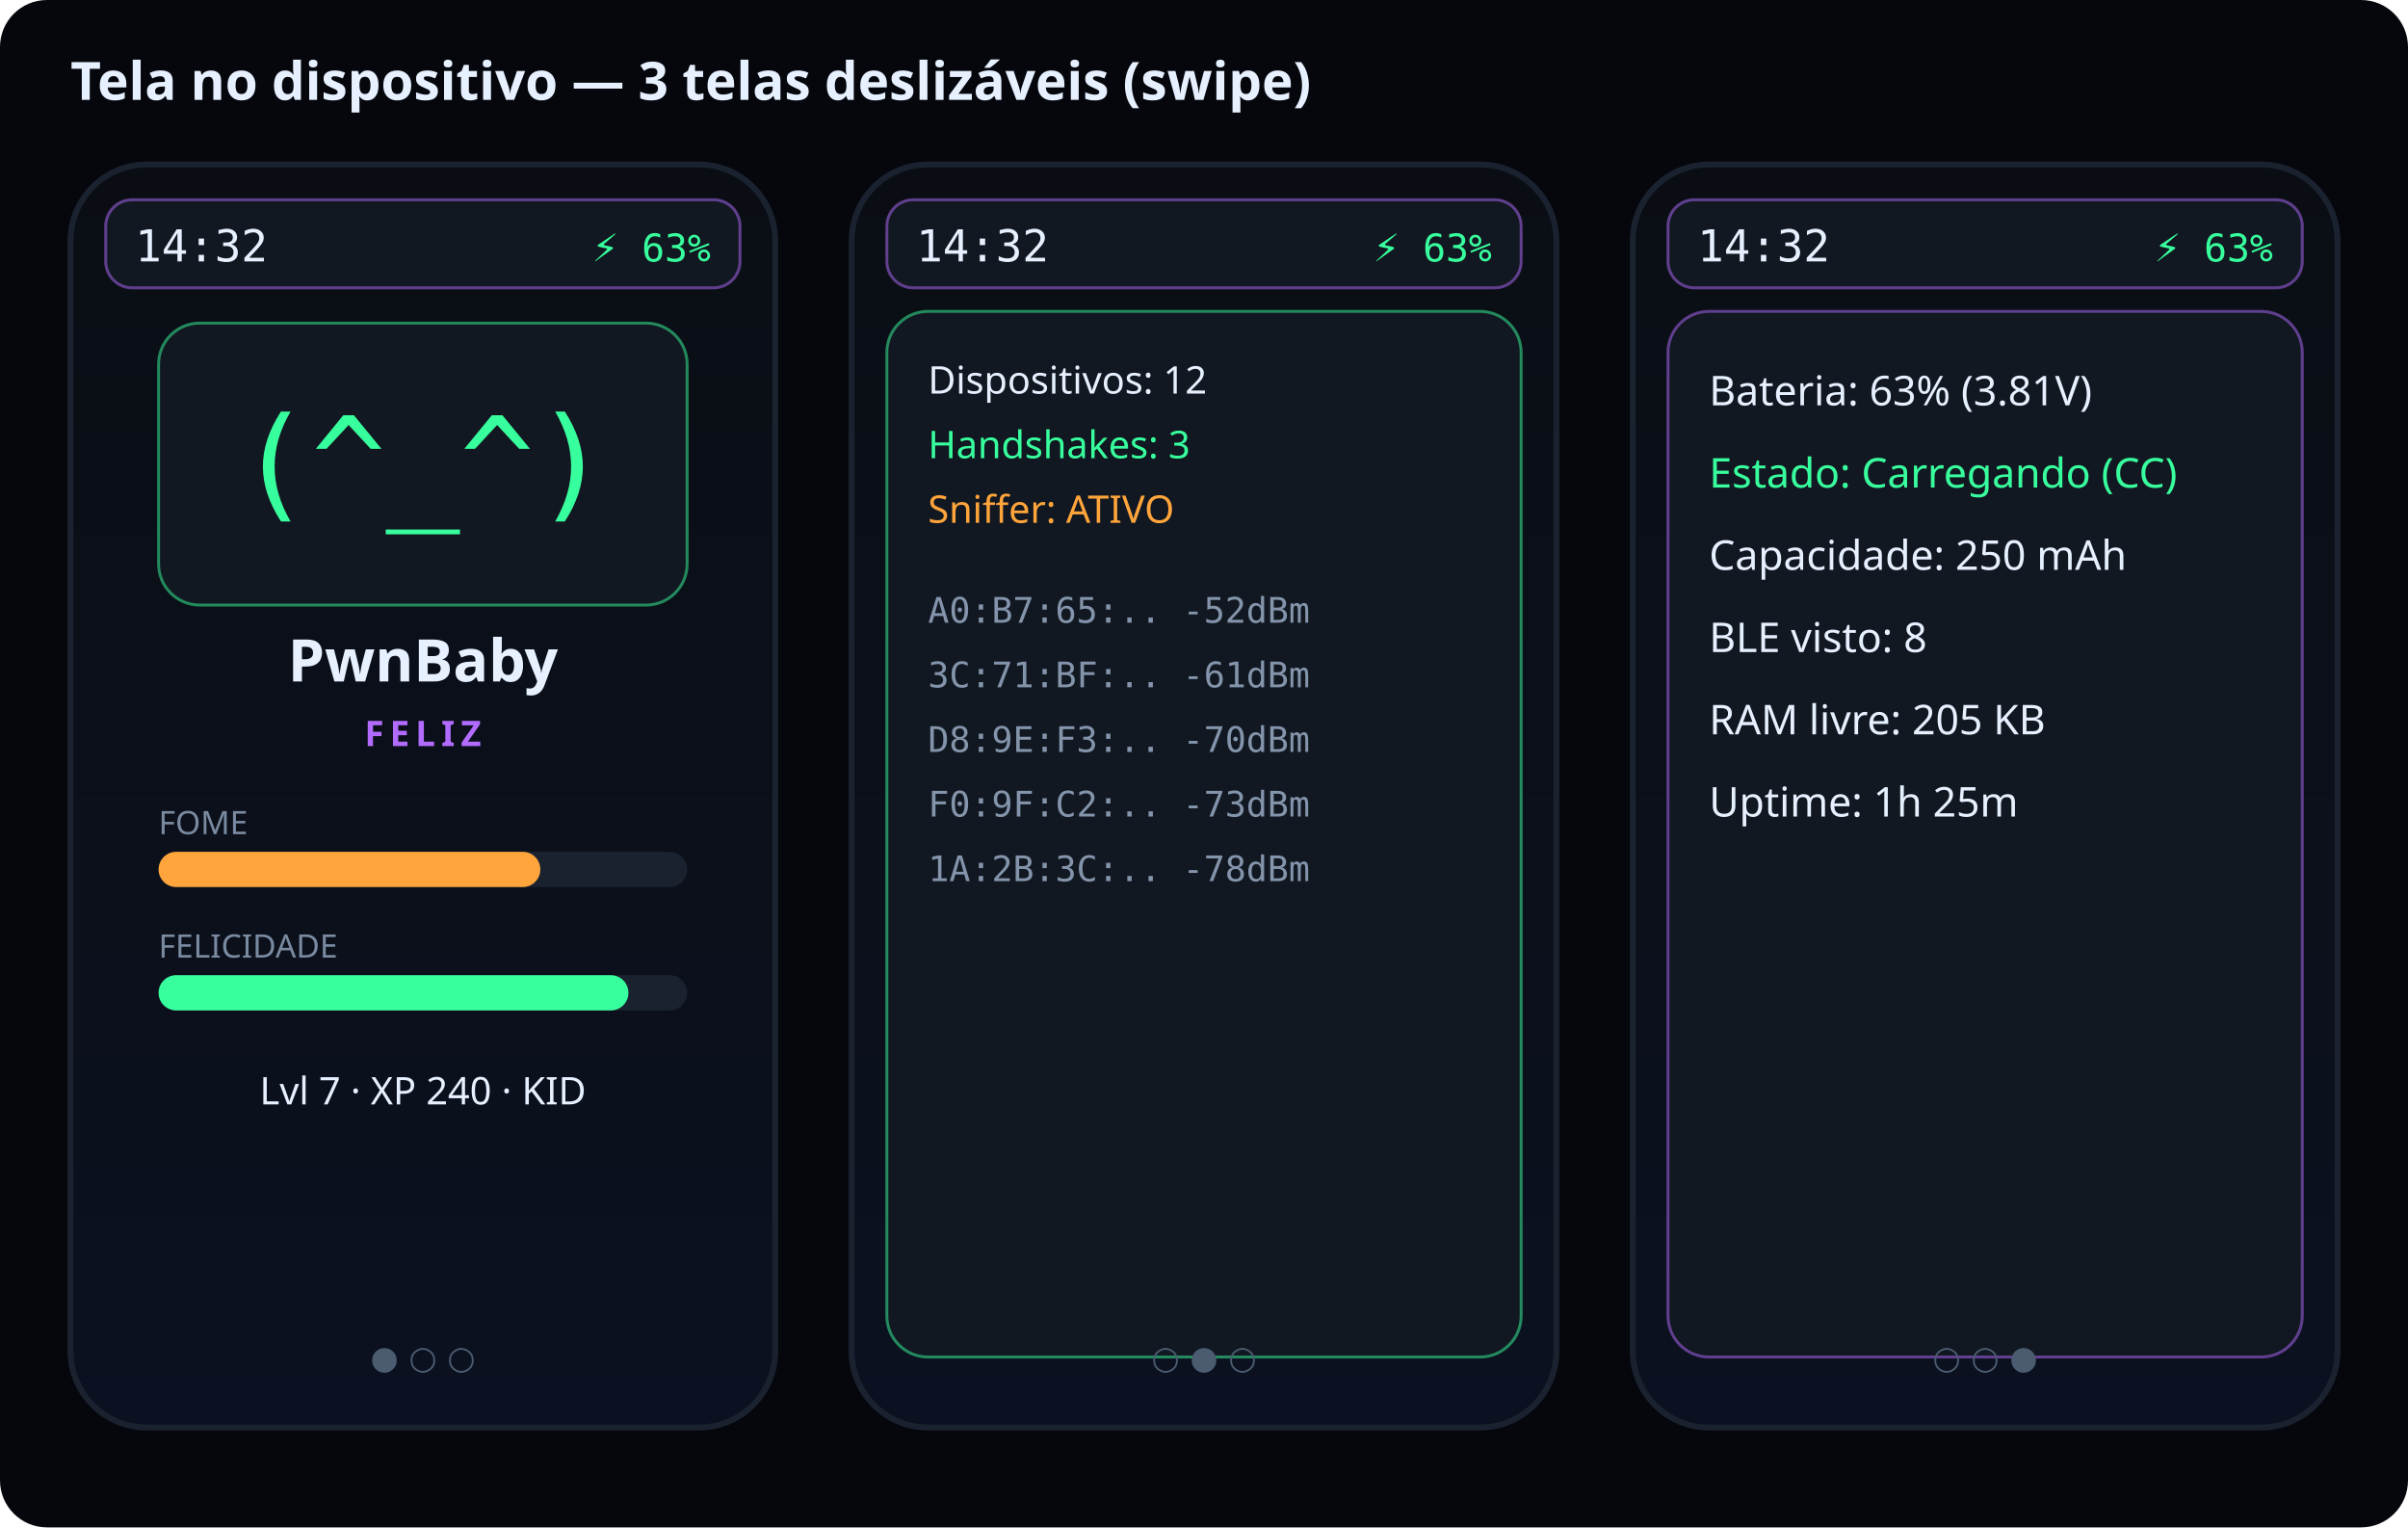
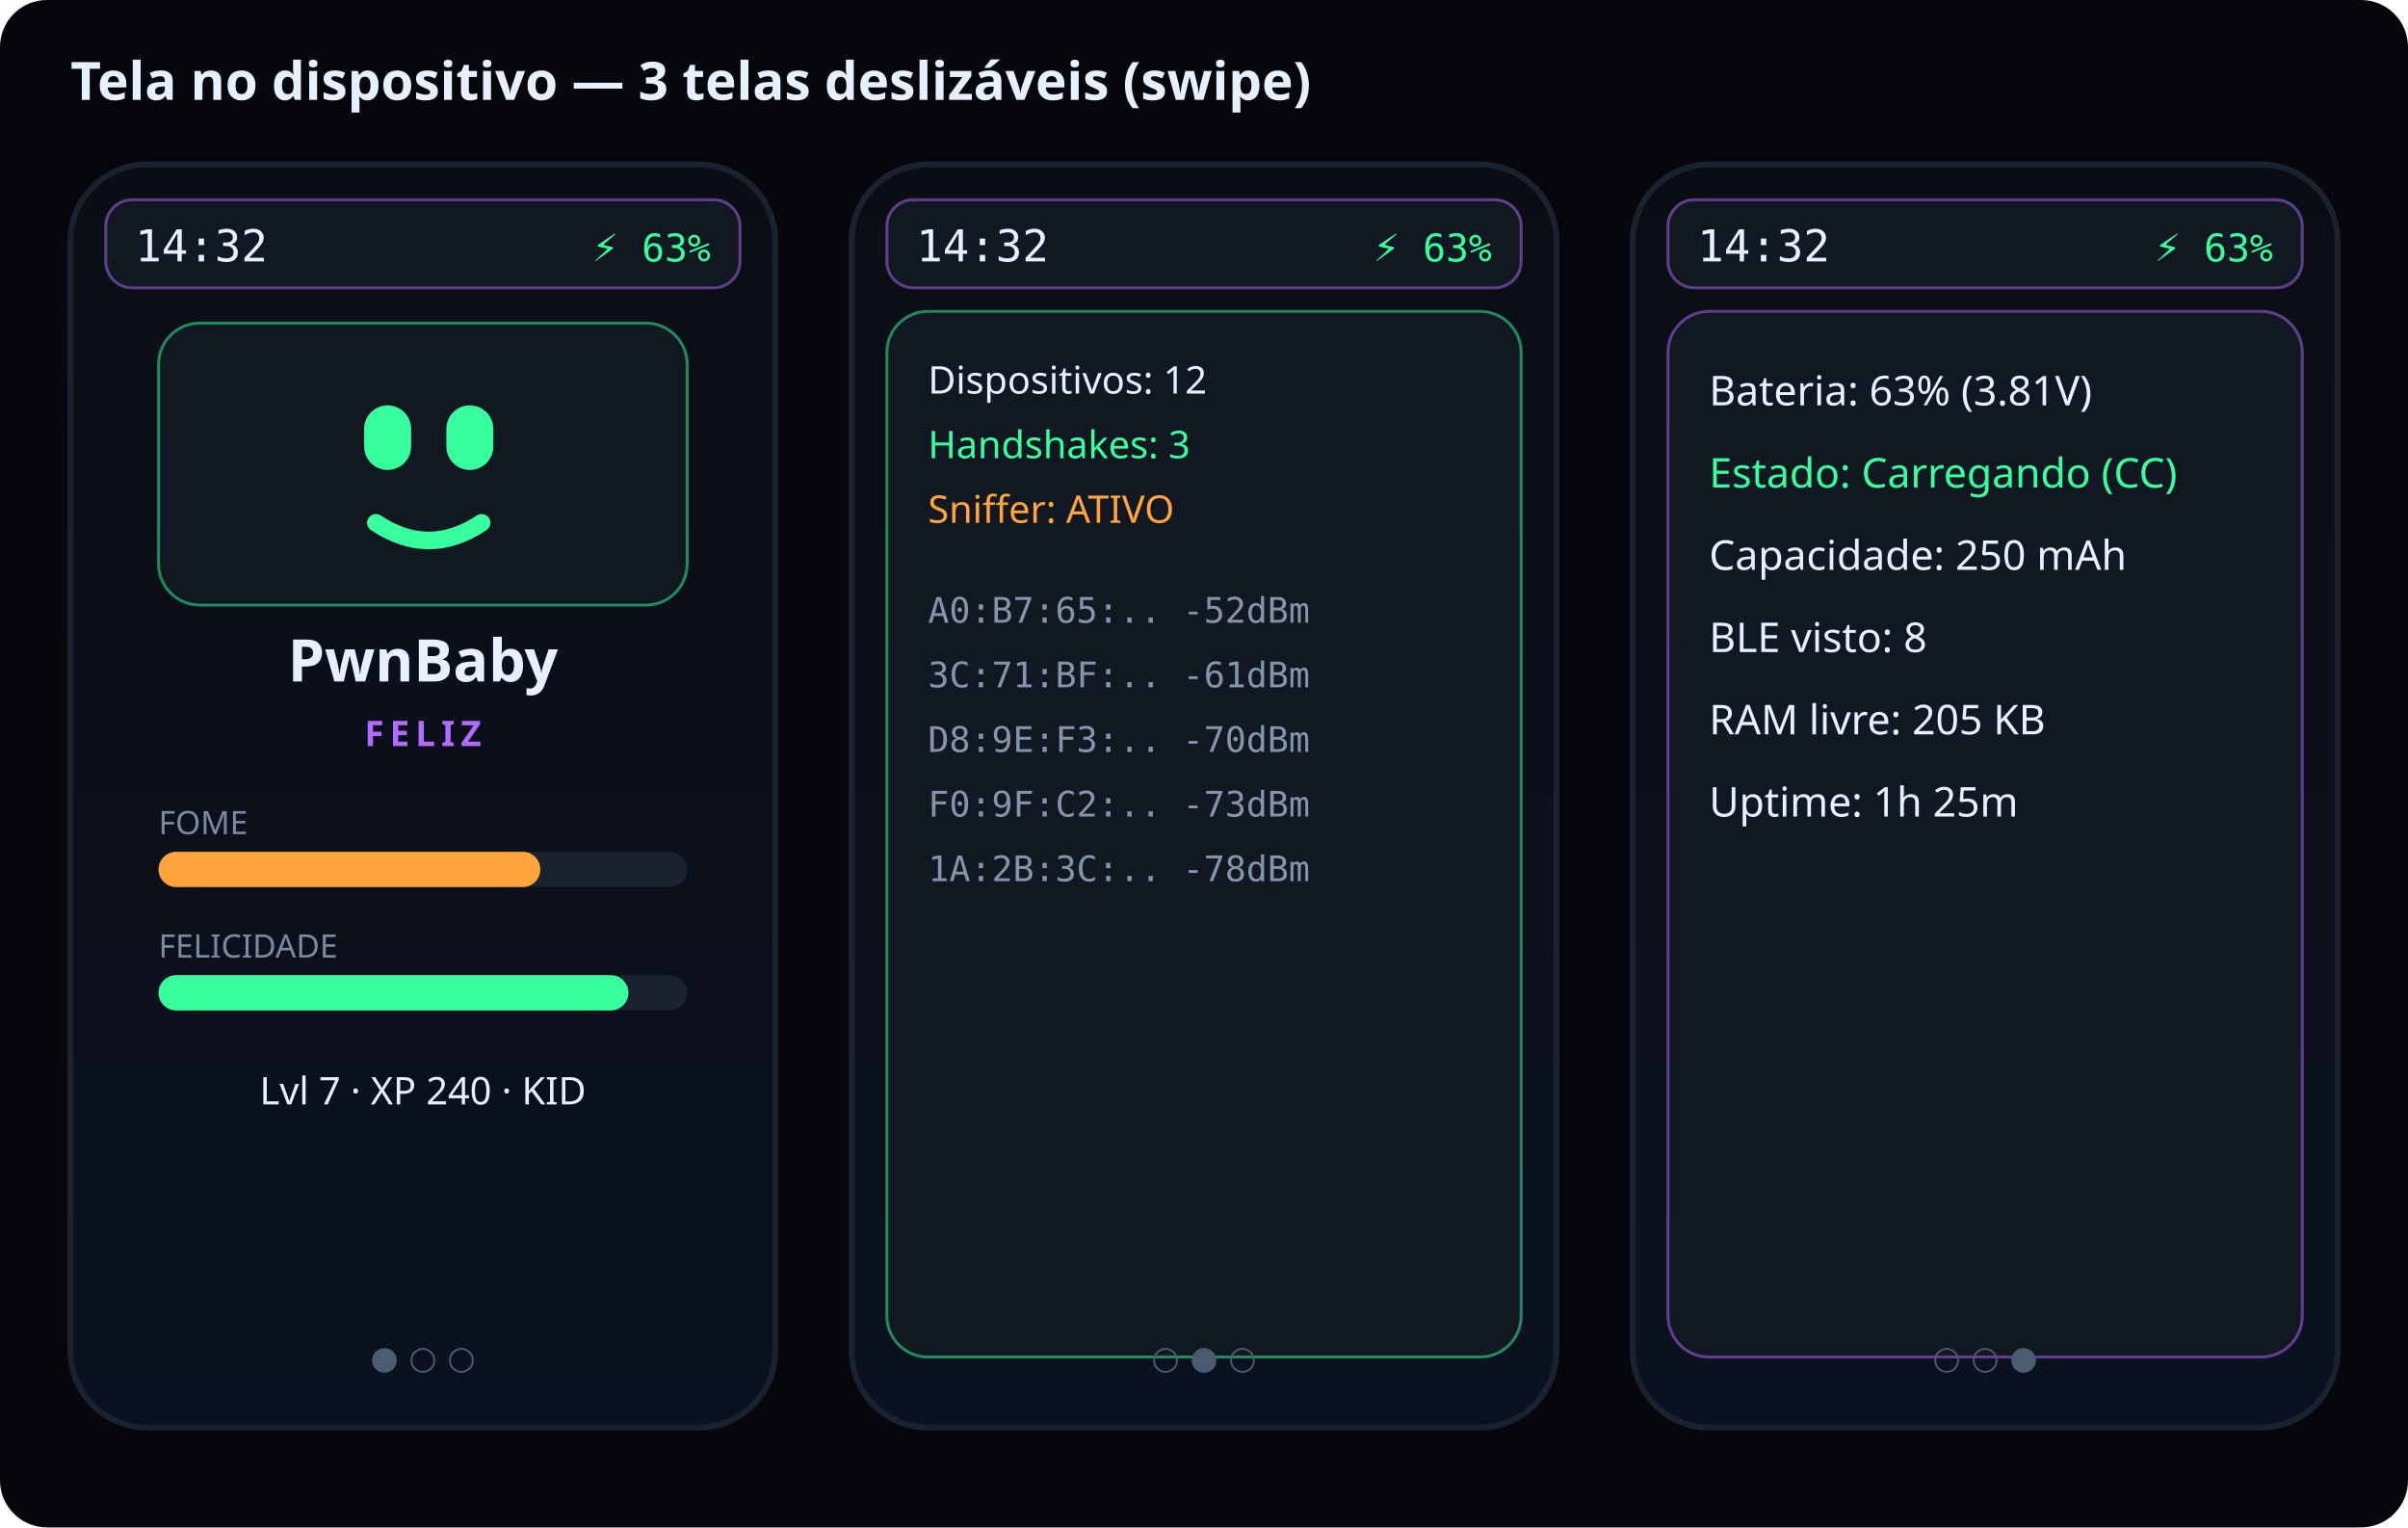
<svg xmlns="http://www.w3.org/2000/svg" width="820" height="520" viewBox="0 0 820 520" role="img" aria-label="Telas do dispositivo">
  <defs>
    <linearGradient id="scr" x1="0" y1="0" x2="0" y2="1">
      <stop offset="0" stop-color="#0a0e14" />
      <stop offset="1" stop-color="#0b1120" />
    </linearGradient>
    <linearGradient id="acc" x1="0" y1="0" x2="1" y2="0">
      <stop offset="0" stop-color="#38ff9e" />
      <stop offset="1" stop-color="#b26bff" />
    </linearGradient>
  </defs>
  <rect width="820" height="520" fill="#05070c" rx="16" />
  <text x="24" y="34" font-family="Segoe UI,sans-serif" font-size="18" font-weight="700" fill="#e6f0ff">Tela no dispositivo — 3 telas deslizáveis (swipe)</text>
  <g transform="translate(24,56)">
    <rect width="240" height="430" rx="26" fill="url(#scr)" stroke="#1a2230" stroke-width="2" />
    <rect x="12" y="12" width="216" height="30" rx="9" fill="#121821" stroke="#b26bff" stroke-opacity="0.5" />
    <text x="22" y="33" font-family="monospace" font-size="15" fill="#e6f0ff">14:32</text>
    <text x="218" y="33" font-family="monospace" font-size="13" fill="#38ff9e" text-anchor="end">⚡ 63%</text>
    <rect x="30" y="54" width="180" height="96" rx="14" fill="#121821" stroke="#38ff9e" stroke-opacity="0.5" />
-     <text x="120" y="116" font-family="monospace" font-size="42" fill="#38ff9e" text-anchor="middle">(^_^)</text>
+     <rect x="100" y="82" width="16" height="22" rx="8" fill="#38ff9e" />
+     <rect x="128" y="82" width="16" height="22" rx="8" fill="#38ff9e" />
+     <path d="M104 122 Q122 134 140 122" stroke="#38ff9e" stroke-width="6" fill="none" stroke-linecap="round" />
    <text x="120" y="176" font-family="Segoe UI,sans-serif" font-size="20" font-weight="800" fill="#e6f0ff" text-anchor="middle">PwnBaby</text>
    <text x="120" y="198" font-family="Segoe UI,sans-serif" font-size="12" font-weight="700" fill="#b26bff" text-anchor="middle" letter-spacing="2">FELIZ</text>
    <text x="30" y="228" font-family="Segoe UI,sans-serif" font-size="11" fill="#7a8aa0">FOME</text>
    <rect x="30" y="234" width="180" height="12" rx="6" fill="#1a2230" />
    <rect x="30" y="234" width="130" height="12" rx="6" fill="#ffa53b" />
    <text x="30" y="270" font-family="Segoe UI,sans-serif" font-size="11" fill="#7a8aa0">FELICIDADE</text>
    <rect x="30" y="276" width="180" height="12" rx="6" fill="#1a2230" />
    <rect x="30" y="276" width="160" height="12" rx="6" fill="#38ff9e" />
    <text x="120" y="320" font-family="Segoe UI,sans-serif" font-size="13" fill="#e6f0ff" text-anchor="middle">Lvl 7 · XP 240 · KID</text>
    <text x="120" y="410" font-family="Segoe UI,sans-serif" font-size="11" fill="#4b5b70" text-anchor="middle">● ○ ○</text>
  </g>
  <g transform="translate(290,56)">
    <rect width="240" height="430" rx="26" fill="url(#scr)" stroke="#1a2230" stroke-width="2" />
    <rect x="12" y="12" width="216" height="30" rx="9" fill="#121821" stroke="#b26bff" stroke-opacity="0.5" />
    <text x="22" y="33" font-family="monospace" font-size="15" fill="#e6f0ff">14:32</text>
    <text x="218" y="33" font-family="monospace" font-size="13" fill="#38ff9e" text-anchor="end">⚡ 63%</text>
    <rect x="12" y="50" width="216" height="356" rx="14" fill="#121821" stroke="#38ff9e" stroke-opacity="0.5" />
    <text x="26" y="78" font-family="Segoe UI,sans-serif" font-size="13" fill="#e6f0ff">Dispositivos: 12</text>
    <text x="26" y="100" font-family="Segoe UI,sans-serif" font-size="13" fill="#38ff9e">Handshakes: 3</text>
    <text x="26" y="122" font-family="Segoe UI,sans-serif" font-size="13" fill="#ffa53b">Sniffer: ATIVO</text>
    <g font-family="monospace" font-size="12" fill="#8394ab">
      <text x="26" y="156">A0:B7:65:.. -52dBm</text>
      <text x="26" y="178">3C:71:BF:.. -61dBm</text>
      <text x="26" y="200">D8:9E:F3:.. -70dBm</text>
      <text x="26" y="222">F0:9F:C2:.. -73dBm</text>
      <text x="26" y="244">1A:2B:3C:.. -78dBm</text>
    </g>
    <text x="120" y="410" font-family="Segoe UI,sans-serif" font-size="11" fill="#4b5b70" text-anchor="middle">○ ● ○</text>
  </g>
  <g transform="translate(556,56)">
    <rect width="240" height="430" rx="26" fill="url(#scr)" stroke="#1a2230" stroke-width="2" />
    <rect x="12" y="12" width="216" height="30" rx="9" fill="#121821" stroke="#b26bff" stroke-opacity="0.5" />
    <text x="22" y="33" font-family="monospace" font-size="15" fill="#e6f0ff">14:32</text>
    <text x="218" y="33" font-family="monospace" font-size="13" fill="#38ff9e" text-anchor="end">⚡ 63%</text>
    <rect x="12" y="50" width="216" height="356" rx="14" fill="#121821" stroke="#b26bff" stroke-opacity="0.5" />
    <g font-family="Segoe UI,sans-serif" font-size="14" fill="#e6f0ff">
      <text x="26" y="82">Bateria: 63% (3.81V)</text>
      <text x="26" y="110" fill="#38ff9e">Estado: Carregando (CC)</text>
      <text x="26" y="138">Capacidade: 250 mAh</text>
      <text x="26" y="166">BLE visto: 8</text>
      <text x="26" y="194">RAM livre: 205 KB</text>
      <text x="26" y="222">Uptime: 1h 25m</text>
    </g>
    <text x="120" y="410" font-family="Segoe UI,sans-serif" font-size="11" fill="#4b5b70" text-anchor="middle">○ ○ ●</text>
  </g>
</svg>
